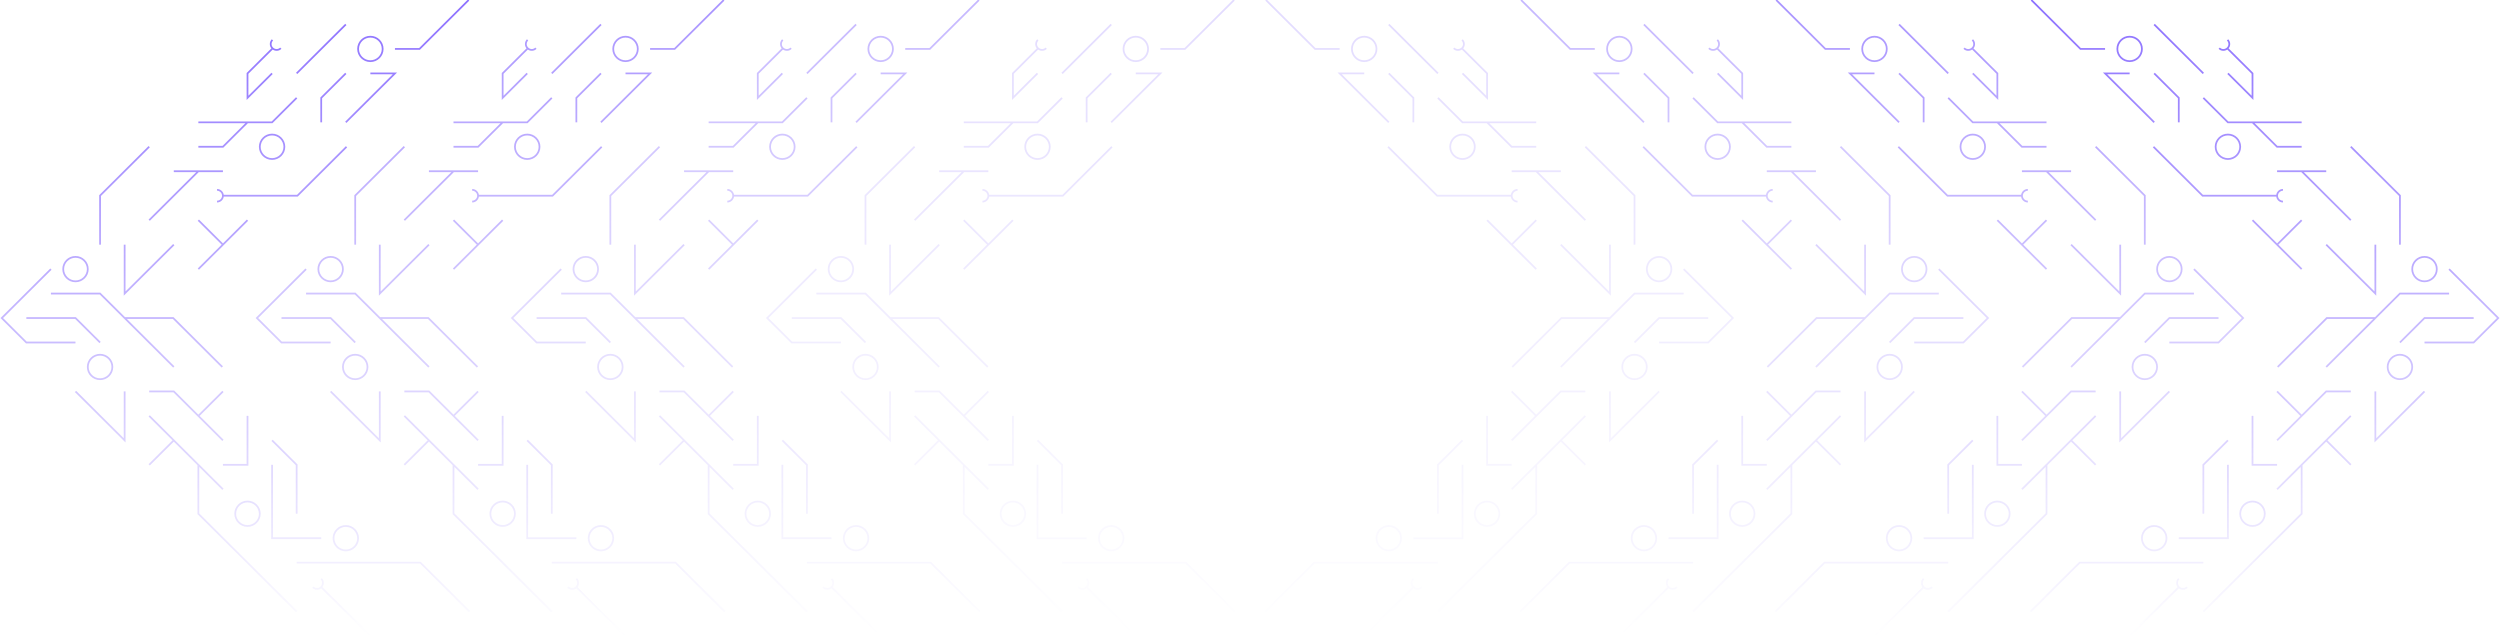
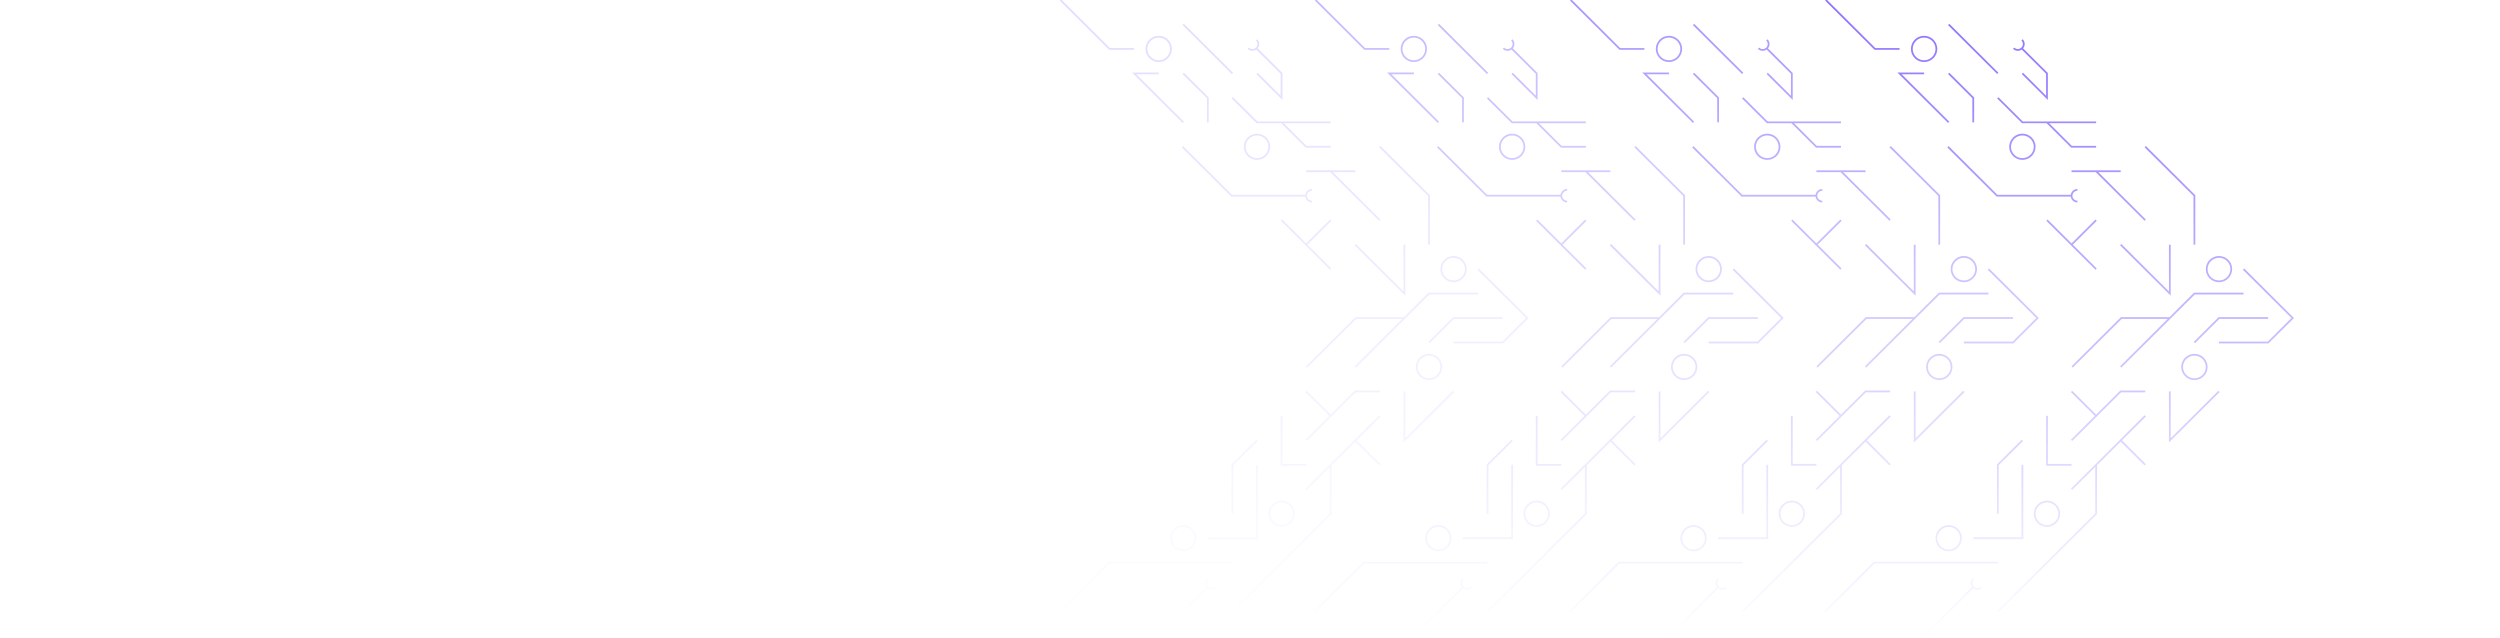
<svg xmlns="http://www.w3.org/2000/svg" viewBox="0 0 1411 360" fill="none">
-   <path opacity="0.8" d="M111.954 69.038H153.561L167.43 55.231M264.515 0L236.776 27.615H222.907M209.038 41.423H222.907L195.169 69.038M195.169 41.423L181.299 55.231V69.038M167.43 41.423L195.169 13.808M111.954 82.846H125.823L139.692 69.038M84.215 82.777L56.477 110.393L56.477 138.077M111.954 96.654L84.215 124.269M111.954 124.269L125.823 138.077M139.692 124.269L111.954 151.885M125.823 110.462H167.846L195.585 82.846M125.823 110.462C125.823 112.257 124.366 113.776 122.494 113.776M125.823 110.462C125.823 108.667 124.297 107.148 122.494 107.148M98.084 138.077L70.346 165.692V138.077M28.738 151.885L1 179.5L14.869 193.308H42.608M28.738 165.692H56.477L98.084 207.115M70.346 179.5H97.738L125.476 207.115M42.608 220.923L70.346 248.538V220.923M84.215 262.346L98.084 248.538M84.215 234.731L125.823 276.154M153.769 22.506C152.452 23.818 152.452 25.958 153.769 27.201C155.087 28.513 157.236 28.513 158.485 27.201M176.583 331.385C177.901 332.696 180.051 332.696 181.299 331.385M181.299 331.385C182.547 330.073 182.616 327.933 181.299 326.69M181.299 331.385L209.038 359H222.907M153.561 41.423L139.692 55.231V41.423L153.561 27.615M98.084 96.654H125.823M265 345.192L237.262 317.577H167.43M167.43 345.192L111.954 289.962V262.346M14.869 179.5H42.608L56.477 193.308M84.215 220.923H98.084L125.823 248.538M125.823 262.346H139.692V234.731M125.823 220.923L111.954 234.731M153.561 248.538L167.43 262.346V289.962M153.561 262.346V303.769H181.299M49.542 151.885C49.542 155.698 46.437 158.788 42.608 158.788C38.778 158.788 35.673 155.698 35.673 151.885C35.673 148.072 38.778 144.981 42.608 144.981C46.437 144.981 49.542 148.072 49.542 151.885ZM215.972 27.615C215.972 31.428 212.868 34.519 209.038 34.519C205.208 34.519 202.103 31.428 202.103 27.615C202.103 23.802 205.208 20.712 209.038 20.712C212.868 20.712 215.972 23.802 215.972 27.615ZM160.496 82.846C160.496 86.659 157.391 89.75 153.561 89.75C149.731 89.75 146.626 86.659 146.626 82.846C146.626 79.033 149.731 75.942 153.561 75.942C157.391 75.942 160.496 79.033 160.496 82.846ZM63.411 207.115C63.411 210.928 60.307 214.019 56.477 214.019C52.647 214.019 49.542 210.928 49.542 207.115C49.542 203.303 52.647 200.212 56.477 200.212C60.307 200.212 63.411 203.303 63.411 207.115ZM202.103 303.769C202.103 307.582 198.999 310.673 195.169 310.673C191.339 310.673 188.234 307.582 188.234 303.769C188.234 299.956 191.339 296.865 195.169 296.865C198.999 296.865 202.103 299.956 202.103 303.769ZM146.626 289.962C146.626 293.774 143.522 296.865 139.692 296.865C135.862 296.865 132.757 293.774 132.757 289.962C132.757 286.149 135.862 283.058 139.692 283.058C143.522 283.058 146.626 286.149 146.626 289.962Z" stroke="url(#paint0_linear_39_7033)" style="" stroke-miterlimit="10" />
-   <path opacity="0.6" d="M255.954 69.038H297.561L311.43 55.231M408.515 0L380.776 27.615H366.907M353.038 41.423H366.907L339.169 69.038M339.169 41.423L325.299 55.231V69.038M311.43 41.423L339.169 13.808M255.954 82.846H269.823L283.692 69.038M228.215 82.777L200.477 110.393V138.077M255.954 96.654L228.215 124.269M255.954 124.269L269.823 138.077M283.692 124.269L255.954 151.885M269.823 110.462H311.846L339.585 82.846M269.823 110.462C269.823 112.257 268.366 113.776 266.494 113.776M269.823 110.462C269.823 108.667 268.297 107.148 266.494 107.148M242.084 138.077L214.346 165.692V138.077M172.738 151.885L145 179.5L158.869 193.308H186.608M172.738 165.692H200.477L242.084 207.115M214.346 179.5H241.738L269.476 207.115M186.608 220.923L214.346 248.538V220.923M228.215 262.346L242.084 248.538M228.215 234.731L269.823 276.154M297.769 22.506C296.452 23.818 296.452 25.958 297.769 27.201C299.087 28.513 301.236 28.513 302.485 27.201M320.583 331.385C321.901 332.696 324.051 332.696 325.299 331.385M325.299 331.385C326.547 330.073 326.616 327.933 325.299 326.69M325.299 331.385L353.038 359H366.907M297.561 41.423L283.692 55.231V41.423L297.561 27.615M242.084 96.654H269.823M409 345.192L381.262 317.577H311.43M311.43 345.192L255.954 289.962V262.346M158.869 179.5H186.608L200.477 193.308M228.215 220.923H242.084L269.823 248.538M269.823 262.346H283.692V234.731M269.823 220.923L255.954 234.731M297.561 248.538L311.43 262.346V289.962M297.561 262.346V303.769H325.299M193.542 151.885C193.542 155.698 190.437 158.788 186.608 158.788C182.778 158.788 179.673 155.698 179.673 151.885C179.673 148.072 182.778 144.981 186.608 144.981C190.437 144.981 193.542 148.072 193.542 151.885ZM359.972 27.615C359.972 31.428 356.868 34.519 353.038 34.519C349.208 34.519 346.103 31.428 346.103 27.615C346.103 23.802 349.208 20.712 353.038 20.712C356.868 20.712 359.972 23.802 359.972 27.615ZM304.496 82.846C304.496 86.659 301.391 89.75 297.561 89.75C293.731 89.75 290.626 86.659 290.626 82.846C290.626 79.033 293.731 75.942 297.561 75.942C301.391 75.942 304.496 79.033 304.496 82.846ZM207.411 207.115C207.411 210.928 204.307 214.019 200.477 214.019C196.647 214.019 193.542 210.928 193.542 207.115C193.542 203.303 196.647 200.212 200.477 200.212C204.307 200.212 207.411 203.303 207.411 207.115ZM346.103 303.769C346.103 307.582 342.999 310.673 339.169 310.673C335.339 310.673 332.234 307.582 332.234 303.769C332.234 299.956 335.339 296.865 339.169 296.865C342.999 296.865 346.103 299.956 346.103 303.769ZM290.626 289.962C290.626 293.774 287.522 296.865 283.692 296.865C279.862 296.865 276.757 293.774 276.757 289.962C276.757 286.149 279.862 283.058 283.692 283.058C287.522 283.058 290.626 286.149 290.626 289.962Z" stroke="url(#paint1_linear_39_7033)" style="" stroke-miterlimit="10" />
-   <path opacity="0.4" d="M399.954 69.038H441.561L455.43 55.231M552.515 0L524.776 27.615H510.907M497.038 41.423H510.907L483.169 69.038M483.169 41.423L469.299 55.231V69.038M455.43 41.423L483.169 13.808M399.954 82.846H413.823L427.692 69.038M372.215 82.777L344.477 110.393V138.077M399.954 96.654L372.215 124.269M399.954 124.269L413.823 138.077M427.692 124.269L399.954 151.885M413.823 110.462H455.846L483.585 82.846M413.823 110.462C413.823 112.257 412.366 113.776 410.494 113.776M413.823 110.462C413.823 108.667 412.297 107.148 410.494 107.148M386.084 138.077L358.346 165.692V138.077M316.738 151.885L289 179.5L302.869 193.308H330.608M316.738 165.692H344.477L386.084 207.115M358.346 179.5H385.738L413.476 207.115M330.608 220.923L358.346 248.538V220.923M372.215 262.346L386.084 248.538M372.215 234.731L413.823 276.154M441.769 22.506C440.452 23.818 440.452 25.958 441.769 27.201C443.087 28.513 445.236 28.513 446.485 27.201M464.583 331.385C465.901 332.696 468.051 332.696 469.299 331.385M469.299 331.385C470.547 330.073 470.616 327.933 469.299 326.69M469.299 331.385L497.038 359H510.907M441.561 41.423L427.692 55.231V41.423L441.561 27.615M386.084 96.654H413.823M553 345.192L525.262 317.577H455.43M455.43 345.192L399.954 289.962V262.346M302.869 179.5H330.608L344.477 193.308M372.215 220.923H386.084L413.823 248.538M413.823 262.346H427.692V234.731M413.823 220.923L399.954 234.731M441.561 248.538L455.43 262.346V289.962M441.561 262.346V303.769H469.299M337.542 151.885C337.542 155.698 334.437 158.788 330.608 158.788C326.778 158.788 323.673 155.698 323.673 151.885C323.673 148.072 326.778 144.981 330.608 144.981C334.437 144.981 337.542 148.072 337.542 151.885ZM503.972 27.615C503.972 31.428 500.868 34.519 497.038 34.519C493.208 34.519 490.103 31.428 490.103 27.615C490.103 23.802 493.208 20.712 497.038 20.712C500.868 20.712 503.972 23.802 503.972 27.615ZM448.496 82.846C448.496 86.659 445.391 89.75 441.561 89.75C437.731 89.75 434.626 86.659 434.626 82.846C434.626 79.033 437.731 75.942 441.561 75.942C445.391 75.942 448.496 79.033 448.496 82.846ZM351.411 207.115C351.411 210.928 348.307 214.019 344.477 214.019C340.647 214.019 337.542 210.928 337.542 207.115C337.542 203.303 340.647 200.212 344.477 200.212C348.307 200.212 351.411 203.303 351.411 207.115ZM490.103 303.769C490.103 307.582 486.999 310.673 483.169 310.673C479.339 310.673 476.234 307.582 476.234 303.769C476.234 299.956 479.339 296.865 483.169 296.865C486.999 296.865 490.103 299.956 490.103 303.769ZM434.626 289.962C434.626 293.774 431.522 296.865 427.692 296.865C423.862 296.865 420.757 293.774 420.757 289.962C420.757 286.149 423.862 283.058 427.692 283.058C431.522 283.058 434.626 286.149 434.626 289.962Z" stroke="url(#paint2_linear_39_7033)" style="" stroke-miterlimit="10" />
-   <path opacity="0.2" d="M543.954 69.038H585.561L599.43 55.231M696.515 0L668.776 27.615H654.907M641.038 41.423H654.907L627.169 69.038M627.169 41.423L613.299 55.231V69.038M599.43 41.423L627.169 13.808M543.954 82.846H557.823L571.692 69.038M516.215 82.777L488.477 110.393V138.077M543.954 96.654L516.215 124.269M543.954 124.269L557.823 138.077M571.692 124.269L543.954 151.885M557.823 110.462H599.846L627.585 82.846M557.823 110.462C557.823 112.257 556.366 113.776 554.494 113.776M557.823 110.462C557.823 108.667 556.297 107.148 554.494 107.148M530.084 138.077L502.346 165.692V138.077M460.738 151.885L433 179.5L446.869 193.308H474.608M460.738 165.692H488.477L530.084 207.115M502.346 179.5H529.738L557.476 207.115M474.608 220.923L502.346 248.538V220.923M516.215 262.346L530.084 248.538M516.215 234.731L557.823 276.154M585.769 22.506C584.452 23.818 584.452 25.958 585.769 27.201C587.087 28.513 589.236 28.513 590.485 27.201M608.583 331.385C609.901 332.696 612.051 332.696 613.299 331.385M613.299 331.385C614.547 330.073 614.616 327.933 613.299 326.69M613.299 331.385L641.038 359H654.907M585.561 41.423L571.692 55.231V41.423L585.561 27.615M530.084 96.654H557.823M697 345.192L669.262 317.577H599.43M599.43 345.192L543.954 289.962V262.346M446.869 179.5H474.608L488.477 193.308M516.215 220.923H530.084L557.823 248.538M557.823 262.346H571.692V234.731M557.823 220.923L543.954 234.731M585.561 248.538L599.43 262.346V289.962M585.561 262.346V303.769H613.299M481.542 151.885C481.542 155.698 478.437 158.788 474.608 158.788C470.778 158.788 467.673 155.698 467.673 151.885C467.673 148.072 470.778 144.981 474.608 144.981C478.437 144.981 481.542 148.072 481.542 151.885ZM647.972 27.615C647.972 31.428 644.868 34.519 641.038 34.519C637.208 34.519 634.103 31.428 634.103 27.615C634.103 23.802 637.208 20.712 641.038 20.712C644.868 20.712 647.972 23.802 647.972 27.615ZM592.496 82.846C592.496 86.659 589.391 89.75 585.561 89.75C581.731 89.75 578.626 86.659 578.626 82.846C578.626 79.033 581.731 75.942 585.561 75.942C589.391 75.942 592.496 79.033 592.496 82.846ZM495.411 207.115C495.411 210.928 492.307 214.019 488.477 214.019C484.647 214.019 481.542 210.928 481.542 207.115C481.542 203.303 484.647 200.212 488.477 200.212C492.307 200.212 495.411 203.303 495.411 207.115ZM634.103 303.769C634.103 307.582 630.999 310.673 627.169 310.673C623.339 310.673 620.234 307.582 620.234 303.769C620.234 299.956 623.339 296.865 627.169 296.865C630.999 296.865 634.103 299.956 634.103 303.769ZM578.626 289.962C578.626 293.774 575.522 296.865 571.692 296.865C567.862 296.865 564.757 293.774 564.757 289.962C564.757 286.149 567.862 283.058 571.692 283.058C575.522 283.058 578.626 286.149 578.626 289.962Z" stroke="url(#paint3_linear_39_7033)" style="" stroke-miterlimit="10" />
-   <path opacity="0.8" d="M1299.05 69.038H1257.44L1243.57 55.231M1146.49 0L1174.22 27.615H1188.09M1201.96 41.423H1188.09L1215.83 69.038M1215.83 41.423L1229.7 55.231V69.038M1243.57 41.423L1215.83 13.808M1299.05 82.846H1285.18L1271.31 69.038M1326.78 82.777L1354.52 110.393V138.077M1299.05 96.654L1326.78 124.269M1299.05 124.269L1285.18 138.077M1271.31 124.269L1299.05 151.885M1285.18 110.462H1243.15L1215.42 82.846M1285.18 110.462C1285.18 112.257 1286.63 113.776 1288.51 113.776M1285.18 110.462C1285.18 108.667 1286.7 107.148 1288.51 107.148M1312.92 138.077L1340.65 165.692V138.077M1382.26 151.885L1410 179.5L1396.13 193.308H1368.39M1382.26 165.692H1354.52L1312.92 207.115M1340.65 179.5H1313.26L1285.52 207.115M1368.39 220.923L1340.65 248.538V220.923M1326.78 262.346L1312.92 248.538M1326.78 234.731L1285.18 276.154M1257.23 22.506C1258.55 23.818 1258.55 25.958 1257.23 27.201C1255.91 28.513 1253.76 28.513 1252.52 27.201M1234.42 331.385C1233.1 332.696 1230.95 332.696 1229.7 331.385M1229.7 331.385C1228.45 330.073 1228.38 327.933 1229.7 326.69M1229.7 331.385L1201.96 359H1188.09M1257.44 41.423L1271.31 55.231V41.423L1257.44 27.615M1312.92 96.654H1285.18M1146 345.192L1173.74 317.577H1243.57M1243.57 345.192L1299.05 289.962V262.346M1396.13 179.5H1368.39L1354.52 193.308M1326.78 220.923H1312.92L1285.18 248.538M1285.18 262.346H1271.31V234.731M1285.18 220.923L1299.05 234.731M1257.44 248.538L1243.57 262.346V289.962M1257.44 262.346V303.769H1229.7M1361.46 151.885C1361.46 155.698 1364.56 158.788 1368.39 158.788C1372.22 158.788 1375.33 155.698 1375.33 151.885C1375.33 148.072 1372.22 144.981 1368.39 144.981C1364.56 144.981 1361.46 148.072 1361.46 151.885ZM1195.03 27.615C1195.03 31.428 1198.13 34.519 1201.96 34.519C1205.79 34.519 1208.9 31.428 1208.9 27.615C1208.9 23.802 1205.79 20.712 1201.96 20.712C1198.13 20.712 1195.03 23.802 1195.03 27.615ZM1250.5 82.846C1250.5 86.659 1253.61 89.75 1257.44 89.75C1261.27 89.75 1264.37 86.659 1264.37 82.846C1264.37 79.033 1261.27 75.942 1257.44 75.942C1253.61 75.942 1250.5 79.033 1250.5 82.846ZM1347.59 207.115C1347.59 210.928 1350.69 214.019 1354.52 214.019C1358.35 214.019 1361.46 210.928 1361.46 207.115C1361.46 203.303 1358.35 200.212 1354.52 200.212C1350.69 200.212 1347.59 203.303 1347.59 207.115ZM1208.9 303.769C1208.9 307.582 1212 310.673 1215.83 310.673C1219.66 310.673 1222.77 307.582 1222.77 303.769C1222.77 299.956 1219.66 296.865 1215.83 296.865C1212 296.865 1208.9 299.956 1208.9 303.769ZM1264.37 289.962C1264.37 293.774 1267.48 296.865 1271.31 296.865C1275.14 296.865 1278.24 293.774 1278.24 289.962C1278.24 286.149 1275.14 283.058 1271.31 283.058C1267.48 283.058 1264.37 286.149 1264.37 289.962Z" stroke="url(#paint4_linear_39_7033)" style="" stroke-miterlimit="10" />
-   <path opacity="0.6" d="M1155.05 69.038H1113.44L1099.57 55.231M1002.49 0L1030.22 27.615H1044.09M1057.96 41.423H1044.09L1071.83 69.038M1071.83 41.423L1085.7 55.231V69.038M1099.57 41.423L1071.83 13.808M1155.05 82.846H1141.18L1127.31 69.038M1182.78 82.777L1210.52 110.393V138.077M1155.05 96.654L1182.78 124.269M1155.05 124.269L1141.18 138.077M1127.31 124.269L1155.05 151.885M1141.18 110.462H1099.15L1071.42 82.846M1141.18 110.462C1141.18 112.257 1142.63 113.776 1144.51 113.776M1141.18 110.462C1141.18 108.667 1142.7 107.148 1144.51 107.148M1168.92 138.077L1196.65 165.692V138.077M1238.26 151.885L1266 179.5L1252.13 193.308H1224.39M1238.26 165.692H1210.52L1168.92 207.115M1196.65 179.5H1169.26L1141.52 207.115M1224.39 220.923L1196.65 248.538V220.923M1182.78 262.346L1168.92 248.538M1182.78 234.731L1141.18 276.154M1113.23 22.506C1114.55 23.818 1114.55 25.958 1113.23 27.201C1111.91 28.513 1109.76 28.513 1108.52 27.201M1090.42 331.385C1089.1 332.696 1086.95 332.696 1085.7 331.385M1085.7 331.385C1084.45 330.073 1084.38 327.933 1085.7 326.69M1085.7 331.385L1057.96 359H1044.09M1113.44 41.423L1127.31 55.231V41.423L1113.44 27.615M1168.92 96.654H1141.18M1002 345.192L1029.74 317.577H1099.57M1099.57 345.192L1155.05 289.962V262.346M1252.13 179.5H1224.39L1210.52 193.308M1182.78 220.923H1168.92L1141.18 248.538M1141.18 262.346H1127.31V234.731M1141.18 220.923L1155.05 234.731M1113.44 248.538L1099.57 262.346V289.962M1113.44 262.346V303.769H1085.7M1217.46 151.885C1217.46 155.698 1220.56 158.788 1224.39 158.788C1228.22 158.788 1231.33 155.698 1231.33 151.885C1231.33 148.072 1228.22 144.981 1224.39 144.981C1220.56 144.981 1217.46 148.072 1217.46 151.885ZM1051.03 27.615C1051.03 31.428 1054.13 34.519 1057.96 34.519C1061.79 34.519 1064.9 31.428 1064.9 27.615C1064.9 23.802 1061.79 20.712 1057.96 20.712C1054.13 20.712 1051.03 23.802 1051.03 27.615ZM1106.5 82.846C1106.5 86.659 1109.61 89.75 1113.44 89.75C1117.27 89.75 1120.37 86.659 1120.37 82.846C1120.37 79.033 1117.27 75.942 1113.44 75.942C1109.61 75.942 1106.5 79.033 1106.5 82.846ZM1203.59 207.115C1203.59 210.928 1206.69 214.019 1210.52 214.019C1214.35 214.019 1217.46 210.928 1217.46 207.115C1217.46 203.303 1214.35 200.212 1210.52 200.212C1206.69 200.212 1203.59 203.303 1203.59 207.115ZM1064.9 303.769C1064.9 307.582 1068 310.673 1071.83 310.673C1075.66 310.673 1078.77 307.582 1078.77 303.769C1078.77 299.956 1075.66 296.865 1071.83 296.865C1068 296.865 1064.9 299.956 1064.9 303.769ZM1120.37 289.962C1120.37 293.774 1123.48 296.865 1127.31 296.865C1131.14 296.865 1134.24 293.774 1134.24 289.962C1134.24 286.149 1131.14 283.058 1127.31 283.058C1123.48 283.058 1120.37 286.149 1120.37 289.962Z" stroke="url(#paint5_linear_39_7033)" style="" stroke-miterlimit="10" />
-   <path opacity="0.4" d="M1011.05 69.038H969.439L955.57 55.231M858.485 0L886.224 27.615H900.093M913.962 41.423H900.093L927.831 69.038M927.831 41.423L941.701 55.231V69.038M955.57 41.423L927.831 13.808M1011.05 82.846H997.177L983.308 69.038M1038.78 82.777L1066.52 110.393V138.077M1011.05 96.654L1038.78 124.269M1011.05 124.269L997.177 138.077M983.308 124.269L1011.05 151.885M997.177 110.462H955.154L927.415 82.846M997.177 110.462C997.177 112.257 998.634 113.776 1000.51 113.776M997.177 110.462C997.177 108.667 998.703 107.148 1000.51 107.148M1024.92 138.077L1052.65 165.692V138.077M1094.26 151.885L1122 179.5L1108.13 193.308H1080.39M1094.26 165.692H1066.52L1024.92 207.115M1052.65 179.5H1025.26L997.524 207.115M1080.39 220.923L1052.65 248.538V220.923M1038.78 262.346L1024.92 248.538M1038.78 234.731L997.177 276.154M969.231 22.506C970.548 23.818 970.548 25.958 969.231 27.201C967.913 28.513 965.764 28.513 964.515 27.201M946.417 331.385C945.099 332.696 942.949 332.696 941.701 331.385M941.701 331.385C940.453 330.073 940.384 327.933 941.701 326.69M941.701 331.385L913.962 359H900.093M969.439 41.423L983.308 55.231V41.423L969.439 27.615M1024.92 96.654H997.177M858 345.192L885.738 317.577H955.57M955.57 345.192L1011.05 289.962V262.346M1108.13 179.5H1080.39L1066.52 193.308M1038.78 220.923H1024.92L997.177 248.538M997.177 262.346H983.308V234.731M997.177 220.923L1011.05 234.731M969.439 248.538L955.57 262.346V289.962M969.439 262.346V303.769H941.701M1073.46 151.885C1073.46 155.698 1076.56 158.788 1080.39 158.788C1084.22 158.788 1087.33 155.698 1087.33 151.885C1087.33 148.072 1084.22 144.981 1080.39 144.981C1076.56 144.981 1073.46 148.072 1073.46 151.885ZM907.028 27.615C907.028 31.428 910.132 34.519 913.962 34.519C917.792 34.519 920.897 31.428 920.897 27.615C920.897 23.802 917.792 20.712 913.962 20.712C910.132 20.712 907.028 23.802 907.028 27.615ZM962.504 82.846C962.504 86.659 965.609 89.75 969.439 89.75C973.269 89.75 976.374 86.659 976.374 82.846C976.374 79.033 973.269 75.942 969.439 75.942C965.609 75.942 962.504 79.033 962.504 82.846ZM1059.59 207.115C1059.59 210.928 1062.69 214.019 1066.52 214.019C1070.35 214.019 1073.46 210.928 1073.46 207.115C1073.46 203.303 1070.35 200.212 1066.52 200.212C1062.69 200.212 1059.59 203.303 1059.59 207.115ZM920.897 303.769C920.897 307.582 924.001 310.673 927.831 310.673C931.661 310.673 934.766 307.582 934.766 303.769C934.766 299.956 931.661 296.865 927.831 296.865C924.001 296.865 920.897 299.956 920.897 303.769ZM976.374 289.962C976.374 293.774 979.478 296.865 983.308 296.865C987.138 296.865 990.243 293.774 990.243 289.962C990.243 286.149 987.138 283.058 983.308 283.058C979.478 283.058 976.374 286.149 976.374 289.962Z" stroke="url(#paint6_linear_39_7033)" style="" stroke-miterlimit="10" />
-   <path opacity="0.2" d="M867.046 69.038H825.439L811.57 55.231M714.485 0L742.224 27.615H756.093M769.962 41.423H756.093L783.831 69.038M783.831 41.423L797.701 55.231V69.038M811.57 41.423L783.831 13.808M867.046 82.846H853.177L839.308 69.038M894.785 82.777L922.523 110.393V138.077M867.046 96.654L894.785 124.269M867.046 124.269L853.177 138.077M839.308 124.269L867.046 151.885M853.177 110.462H811.154L783.415 82.846M853.177 110.462C853.177 112.257 854.634 113.776 856.506 113.776M853.177 110.462C853.177 108.667 854.703 107.148 856.506 107.148M880.916 138.077L908.654 165.692V138.077M950.262 151.885L978 179.5L964.131 193.308H936.392M950.262 165.692H922.523L880.916 207.115M908.654 179.5H881.262L853.524 207.115M936.392 220.923L908.654 248.538V220.923M894.785 262.346L880.916 248.538M894.785 234.731L853.177 276.154M825.231 22.506C826.548 23.818 826.548 25.958 825.231 27.201C823.913 28.513 821.764 28.513 820.515 27.201M802.417 331.385C801.099 332.696 798.949 332.696 797.701 331.385M797.701 331.385C796.453 330.073 796.384 327.933 797.701 326.69M797.701 331.385L769.962 359H756.093M825.439 41.423L839.308 55.231V41.423L825.439 27.615M880.916 96.654H853.177M714 345.192L741.738 317.577H811.57M811.57 345.192L867.046 289.962V262.346M964.131 179.5H936.392L922.523 193.308M894.785 220.923H880.916L853.177 248.538M853.177 262.346H839.308V234.731M853.177 220.923L867.046 234.731M825.439 248.538L811.57 262.346V289.962M825.439 262.346V303.769H797.701M929.458 151.885C929.458 155.698 932.563 158.788 936.392 158.788C940.222 158.788 943.327 155.698 943.327 151.885C943.327 148.072 940.222 144.981 936.392 144.981C932.563 144.981 929.458 148.072 929.458 151.885ZM763.028 27.615C763.028 31.428 766.132 34.519 769.962 34.519C773.792 34.519 776.897 31.428 776.897 27.615C776.897 23.802 773.792 20.712 769.962 20.712C766.132 20.712 763.028 23.802 763.028 27.615ZM818.504 82.846C818.504 86.659 821.609 89.75 825.439 89.75C829.269 89.75 832.374 86.659 832.374 82.846C832.374 79.033 829.269 75.942 825.439 75.942C821.609 75.942 818.504 79.033 818.504 82.846ZM915.589 207.115C915.589 210.928 918.693 214.019 922.523 214.019C926.353 214.019 929.458 210.928 929.458 207.115C929.458 203.303 926.353 200.212 922.523 200.212C918.693 200.212 915.589 203.303 915.589 207.115ZM776.897 303.769C776.897 307.582 780.001 310.673 783.831 310.673C787.661 310.673 790.766 307.582 790.766 303.769C790.766 299.956 787.661 296.865 783.831 296.865C780.001 296.865 776.897 299.956 776.897 303.769ZM832.374 289.962C832.374 293.774 835.478 296.865 839.308 296.865C843.138 296.865 846.243 293.774 846.243 289.962C846.243 286.149 843.138 283.058 839.308 283.058C835.478 283.058 832.374 286.149 832.374 289.962Z" stroke="url(#paint7_linear_39_7033)" style="" stroke-miterlimit="10" />
+   <path opacity="0.8" d="M1183.05 69.038H1141.44L1127.57 55.231M1030.49 0L1058.22 27.615H1072.09M1085.96 41.423H1072.09L1099.83 69.038M1099.83 41.423L1113.7 55.231V69.038M1127.57 41.423L1099.83 13.808M1183.05 82.846H1169.18L1155.31 69.038M1210.78 82.777L1238.52 110.393V138.077M1183.05 96.654L1210.78 124.269M1183.05 124.269L1169.18 138.077M1155.31 124.269L1183.05 151.885M1169.18 110.462H1127.15L1099.42 82.846M1169.18 110.462C1169.18 112.257 1170.63 113.776 1172.51 113.776M1169.18 110.462C1169.18 108.667 1170.7 107.148 1172.51 107.148M1196.92 138.077L1224.65 165.692V138.077M1266.26 151.885L1294 179.5L1280.13 193.308H1252.39M1266.26 165.692H1238.52L1196.92 207.115M1224.65 179.5H1197.26L1169.52 207.115M1252.39 220.923L1224.65 248.538V220.923M1210.78 262.346L1196.92 248.538M1210.78 234.731L1169.18 276.154M1141.23 22.506C1142.55 23.818 1142.55 25.958 1141.23 27.201C1139.91 28.513 1137.76 28.513 1136.52 27.201M1118.42 331.385C1117.1 332.696 1114.95 332.696 1113.7 331.385M1113.7 331.385C1112.45 330.073 1112.38 327.933 1113.7 326.69M1113.7 331.385L1085.96 359H1072.09M1141.44 41.423L1155.31 55.231V41.423L1141.44 27.615M1196.92 96.654H1169.18M1030 345.192L1057.74 317.577H1127.57M1127.57 345.192L1183.05 289.962V262.346M1280.13 179.5H1252.39L1238.52 193.308M1210.78 220.923H1196.92L1169.18 248.538M1169.18 262.346H1155.31V234.731M1169.18 220.923L1183.05 234.731M1141.44 248.538L1127.57 262.346V289.962M1141.44 262.346V303.769H1113.7M1245.46 151.885C1245.46 155.698 1248.56 158.788 1252.39 158.788C1256.22 158.788 1259.33 155.698 1259.33 151.885C1259.33 148.072 1256.22 144.981 1252.39 144.981C1248.56 144.981 1245.46 148.072 1245.46 151.885ZM1079.03 27.615C1079.03 31.428 1082.13 34.519 1085.96 34.519C1089.79 34.519 1092.9 31.428 1092.9 27.615C1092.9 23.802 1089.79 20.712 1085.96 20.712C1082.13 20.712 1079.03 23.802 1079.03 27.615ZM1134.5 82.846C1134.5 86.659 1137.61 89.75 1141.44 89.75C1145.27 89.75 1148.37 86.659 1148.37 82.846C1148.37 79.033 1145.27 75.942 1141.44 75.942C1137.61 75.942 1134.5 79.033 1134.5 82.846ZM1231.59 207.115C1231.59 210.928 1234.69 214.019 1238.52 214.019C1242.35 214.019 1245.46 210.928 1245.46 207.115C1245.46 203.303 1242.35 200.212 1238.52 200.212C1234.69 200.212 1231.59 203.303 1231.59 207.115ZM1092.9 303.769C1092.9 307.582 1096 310.673 1099.83 310.673C1103.66 310.673 1106.77 307.582 1106.77 303.769C1106.77 299.956 1103.66 296.865 1099.83 296.865C1096 296.865 1092.9 299.956 1092.9 303.769ZM1148.37 289.962C1148.37 293.774 1151.48 296.865 1155.31 296.865C1159.14 296.865 1162.24 293.774 1162.24 289.962C1162.24 286.149 1159.14 283.058 1155.31 283.058C1151.48 283.058 1148.37 286.149 1148.37 289.962Z" stroke="url(#paint0_linear_1573_6945)" stroke-miterlimit="10" />
+   <path opacity="0.6" d="M1039.05 69.038H997.439L983.57 55.231M886.485 0L914.224 27.615H928.093M941.962 41.423H928.093L955.831 69.038M955.831 41.423L969.701 55.231V69.038M983.57 41.423L955.831 13.808M1039.05 82.846H1025.18L1011.31 69.038M1066.78 82.777L1094.52 110.393V138.077M1039.05 96.654L1066.78 124.269M1039.05 124.269L1025.18 138.077M1011.31 124.269L1039.05 151.885M1025.18 110.462H983.154L955.415 82.846M1025.18 110.462C1025.18 112.257 1026.63 113.776 1028.51 113.776M1025.18 110.462C1025.18 108.667 1026.7 107.148 1028.51 107.148M1052.92 138.077L1080.65 165.692V138.077M1122.26 151.885L1150 179.5L1136.13 193.308H1108.39M1122.26 165.692H1094.52L1052.92 207.115M1080.65 179.5H1053.26L1025.52 207.115M1108.39 220.923L1080.65 248.538V220.923M1066.78 262.346L1052.92 248.538M1066.78 234.731L1025.18 276.154M997.231 22.506C998.548 23.818 998.548 25.958 997.231 27.201C995.913 28.513 993.764 28.513 992.515 27.201M974.417 331.385C973.099 332.696 970.949 332.696 969.701 331.385M969.701 331.385C968.453 330.073 968.384 327.933 969.701 326.69M969.701 331.385L941.962 359H928.093M997.439 41.423L1011.31 55.231V41.423L997.439 27.615M1052.92 96.654H1025.18M886 345.192L913.738 317.577H983.57M983.57 345.192L1039.05 289.962V262.346M1136.13 179.5H1108.39L1094.52 193.308M1066.78 220.923H1052.92L1025.18 248.538M1025.18 262.346H1011.31V234.731M1025.18 220.923L1039.05 234.731M997.439 248.538L983.57 262.346V289.962M997.439 262.346V303.769H969.701M1101.46 151.885C1101.46 155.698 1104.56 158.788 1108.39 158.788C1112.22 158.788 1115.33 155.698 1115.33 151.885C1115.33 148.072 1112.22 144.981 1108.39 144.981C1104.56 144.981 1101.46 148.072 1101.46 151.885ZM935.028 27.615C935.028 31.428 938.132 34.519 941.962 34.519C945.792 34.519 948.897 31.428 948.897 27.615C948.897 23.802 945.792 20.712 941.962 20.712C938.132 20.712 935.028 23.802 935.028 27.615ZM990.504 82.846C990.504 86.659 993.609 89.75 997.439 89.75C1001.27 89.75 1004.37 86.659 1004.37 82.846C1004.37 79.033 1001.27 75.942 997.439 75.942C993.609 75.942 990.504 79.033 990.504 82.846ZM1087.59 207.115C1087.59 210.928 1090.69 214.019 1094.52 214.019C1098.35 214.019 1101.46 210.928 1101.46 207.115C1101.46 203.303 1098.35 200.212 1094.52 200.212C1090.69 200.212 1087.59 203.303 1087.59 207.115ZM948.897 303.769C948.897 307.582 952.001 310.673 955.831 310.673C959.661 310.673 962.766 307.582 962.766 303.769C962.766 299.956 959.661 296.865 955.831 296.865C952.001 296.865 948.897 299.956 948.897 303.769ZM1004.37 289.962C1004.37 293.774 1007.48 296.865 1011.31 296.865C1015.14 296.865 1018.24 293.774 1018.24 289.962C1018.24 286.149 1015.14 283.058 1011.31 283.058C1007.48 283.058 1004.37 286.149 1004.37 289.962Z" stroke="url(#paint1_linear_1573_6945)" stroke-miterlimit="10" />
+   <path opacity="0.4" d="M895.046 69.038H853.439L839.57 55.231M742.485 0L770.224 27.615H784.093M797.962 41.423H784.093L811.831 69.038M811.831 41.423L825.701 55.231V69.038M839.57 41.423L811.831 13.808M895.046 82.846H881.177L867.308 69.038M922.785 82.777L950.523 110.393V138.077M895.046 96.654L922.785 124.269M895.046 124.269L881.177 138.077M867.308 124.269L895.046 151.885M881.177 110.462H839.154L811.415 82.846M881.177 110.462C881.177 112.257 882.634 113.776 884.506 113.776M881.177 110.462C881.177 108.667 882.703 107.148 884.506 107.148M908.916 138.077L936.654 165.692V138.077M978.262 151.885L1006 179.5L992.131 193.308H964.392M978.262 165.692H950.523L908.916 207.115M936.654 179.5H909.262L881.524 207.115M964.392 220.923L936.654 248.538V220.923M922.785 262.346L908.916 248.538M922.785 234.731L881.177 276.154M853.231 22.506C854.548 23.818 854.548 25.958 853.231 27.201C851.913 28.513 849.764 28.513 848.515 27.201M830.417 331.385C829.099 332.696 826.949 332.696 825.701 331.385M825.701 331.385C824.453 330.073 824.384 327.933 825.701 326.69M825.701 331.385L797.962 359H784.093M853.439 41.423L867.308 55.231V41.423L853.439 27.615M908.916 96.654H881.177M742 345.192L769.738 317.577H839.57M839.57 345.192L895.046 289.962V262.346M992.131 179.5H964.392L950.523 193.308M922.785 220.923H908.916L881.177 248.538M881.177 262.346H867.308V234.731M881.177 220.923L895.046 234.731M853.439 248.538L839.57 262.346V289.962M853.439 262.346V303.769H825.701M957.458 151.885C957.458 155.698 960.563 158.788 964.392 158.788C968.222 158.788 971.327 155.698 971.327 151.885C971.327 148.072 968.222 144.981 964.392 144.981C960.563 144.981 957.458 148.072 957.458 151.885ZM791.028 27.615C791.028 31.428 794.132 34.519 797.962 34.519C801.792 34.519 804.897 31.428 804.897 27.615C804.897 23.802 801.792 20.712 797.962 20.712C794.132 20.712 791.028 23.802 791.028 27.615ZM846.504 82.846C846.504 86.659 849.609 89.75 853.439 89.75C857.269 89.75 860.374 86.659 860.374 82.846C860.374 79.033 857.269 75.942 853.439 75.942C849.609 75.942 846.504 79.033 846.504 82.846ZM943.589 207.115C943.589 210.928 946.693 214.019 950.523 214.019C954.353 214.019 957.458 210.928 957.458 207.115C957.458 203.303 954.353 200.212 950.523 200.212C946.693 200.212 943.589 203.303 943.589 207.115ZM804.897 303.769C804.897 307.582 808.001 310.673 811.831 310.673C815.661 310.673 818.766 307.582 818.766 303.769C818.766 299.956 815.661 296.865 811.831 296.865C808.001 296.865 804.897 299.956 804.897 303.769ZM860.374 289.962C860.374 293.774 863.478 296.865 867.308 296.865C871.138 296.865 874.243 293.774 874.243 289.962C874.243 286.149 871.138 283.058 867.308 283.058C863.478 283.058 860.374 286.149 860.374 289.962Z" stroke="url(#paint2_linear_1573_6945)" stroke-miterlimit="10" />
+   <path opacity="0.2" d="M751.046 69.038H709.439L695.57 55.231M598.485 0L626.224 27.615H640.093M653.962 41.423H640.093L667.831 69.038M667.831 41.423L681.701 55.231V69.038M695.57 41.423L667.831 13.808M751.046 82.846H737.177L723.308 69.038M778.785 82.777L806.523 110.393V138.077M751.046 96.654L778.785 124.269M751.046 124.269L737.177 138.077M723.308 124.269L751.046 151.885M737.177 110.462H695.154L667.415 82.846M737.177 110.462C737.177 112.257 738.634 113.776 740.506 113.776M737.177 110.462C737.177 108.667 738.703 107.148 740.506 107.148M764.916 138.077L792.654 165.692V138.077M834.262 151.885L862 179.5L848.131 193.308H820.392M834.262 165.692H806.523L764.916 207.115M792.654 179.5H765.262L737.524 207.115M820.392 220.923L792.654 248.538V220.923M778.785 262.346L764.916 248.538M778.785 234.731L737.177 276.154M709.231 22.506C710.548 23.818 710.548 25.958 709.231 27.201C707.913 28.513 705.764 28.513 704.515 27.201M686.417 331.385C685.099 332.696 682.949 332.696 681.701 331.385M681.701 331.385C680.453 330.073 680.384 327.933 681.701 326.69M681.701 331.385L653.962 359H640.093M709.439 41.423L723.308 55.231V41.423L709.439 27.615M764.916 96.654H737.177M598 345.192L625.738 317.577H695.57M695.57 345.192L751.046 289.962V262.346M848.131 179.5H820.392L806.523 193.308M778.785 220.923H764.916L737.177 248.538M737.177 262.346H723.308V234.731M737.177 220.923L751.046 234.731M709.439 248.538L695.57 262.346V289.962M709.439 262.346V303.769H681.701M813.458 151.885C813.458 155.698 816.563 158.788 820.392 158.788C824.222 158.788 827.327 155.698 827.327 151.885C827.327 148.072 824.222 144.981 820.392 144.981C816.563 144.981 813.458 148.072 813.458 151.885ZM647.028 27.615C647.028 31.428 650.132 34.519 653.962 34.519C657.792 34.519 660.897 31.428 660.897 27.615C660.897 23.802 657.792 20.712 653.962 20.712C650.132 20.712 647.028 23.802 647.028 27.615ZM702.504 82.846C702.504 86.659 705.609 89.75 709.439 89.75C713.269 89.75 716.374 86.659 716.374 82.846C716.374 79.033 713.269 75.942 709.439 75.942C705.609 75.942 702.504 79.033 702.504 82.846ZM799.589 207.115C799.589 210.928 802.693 214.019 806.523 214.019C810.353 214.019 813.458 210.928 813.458 207.115C813.458 203.303 810.353 200.212 806.523 200.212C802.693 200.212 799.589 203.303 799.589 207.115ZM660.897 303.769C660.897 307.582 664.001 310.673 667.831 310.673C671.661 310.673 674.766 307.582 674.766 303.769C674.766 299.956 671.661 296.865 667.831 296.865C664.001 296.865 660.897 299.956 660.897 303.769ZM716.374 289.962C716.374 293.774 719.478 296.865 723.308 296.865C727.138 296.865 730.243 293.774 730.243 289.962C730.243 286.149 727.138 283.058 723.308 283.058C719.478 283.058 716.374 286.149 716.374 289.962Z" stroke="url(#paint3_linear_1573_6945)" stroke-miterlimit="10" />
  <defs>
-     <linearGradient id="paint0_linear_39_7033" x1="133" y1="359" x2="133" y2="0" gradientUnits="userSpaceOnUse">
-       <stop stop-color="#6F4CFF" stop-opacity="0" style="stop-color:none;stop-opacity:0;" />
-       <stop offset="1" stop-color="#6F4CFF" style="stop-color:#6F4CFF;stop-color:color(display-p3 0.435 0.298 1);stop-opacity:1;" />
+     <linearGradient id="paint0_linear_1573_6945" x1="1162" y1="359" x2="1162" y2="0" gradientUnits="userSpaceOnUse">
+       <stop stop-color="#6F4CFF" stop-opacity="0" />
+       <stop offset="1" stop-color="#6F4CFF" />
    </linearGradient>
-     <linearGradient id="paint1_linear_39_7033" x1="277" y1="359" x2="277" y2="0" gradientUnits="userSpaceOnUse">
-       <stop stop-color="#6F4CFF" stop-opacity="0" style="stop-color:none;stop-opacity:0;" />
-       <stop offset="1" stop-color="#6F4CFF" style="stop-color:#6F4CFF;stop-color:color(display-p3 0.435 0.298 1);stop-opacity:1;" />
+     <linearGradient id="paint1_linear_1573_6945" x1="1018" y1="359" x2="1018" y2="0" gradientUnits="userSpaceOnUse">
+       <stop stop-color="#6F4CFF" stop-opacity="0" />
+       <stop offset="1" stop-color="#6F4CFF" />
    </linearGradient>
-     <linearGradient id="paint2_linear_39_7033" x1="421" y1="359" x2="421" y2="0" gradientUnits="userSpaceOnUse">
-       <stop stop-color="#6F4CFF" stop-opacity="0" style="stop-color:none;stop-opacity:0;" />
-       <stop offset="1" stop-color="#6F4CFF" style="stop-color:#6F4CFF;stop-color:color(display-p3 0.435 0.298 1);stop-opacity:1;" />
+     <linearGradient id="paint2_linear_1573_6945" x1="874" y1="359" x2="874" y2="0" gradientUnits="userSpaceOnUse">
+       <stop stop-color="#6F4CFF" stop-opacity="0" />
+       <stop offset="1" stop-color="#6F4CFF" />
    </linearGradient>
-     <linearGradient id="paint3_linear_39_7033" x1="565" y1="359" x2="565" y2="0" gradientUnits="userSpaceOnUse">
-       <stop stop-color="#6F4CFF" stop-opacity="0" style="stop-color:none;stop-opacity:0;" />
-       <stop offset="1" stop-color="#6F4CFF" style="stop-color:#6F4CFF;stop-color:color(display-p3 0.435 0.298 1);stop-opacity:1;" />
-     </linearGradient>
-     <linearGradient id="paint4_linear_39_7033" x1="1278" y1="359" x2="1278" y2="0" gradientUnits="userSpaceOnUse">
-       <stop stop-color="#6F4CFF" stop-opacity="0" style="stop-color:none;stop-opacity:0;" />
-       <stop offset="1" stop-color="#6F4CFF" style="stop-color:#6F4CFF;stop-color:color(display-p3 0.435 0.298 1);stop-opacity:1;" />
-     </linearGradient>
-     <linearGradient id="paint5_linear_39_7033" x1="1134" y1="359" x2="1134" y2="0" gradientUnits="userSpaceOnUse">
-       <stop stop-color="#6F4CFF" stop-opacity="0" style="stop-color:none;stop-opacity:0;" />
-       <stop offset="1" stop-color="#6F4CFF" style="stop-color:#6F4CFF;stop-color:color(display-p3 0.435 0.298 1);stop-opacity:1;" />
-     </linearGradient>
-     <linearGradient id="paint6_linear_39_7033" x1="990" y1="359" x2="990" y2="0" gradientUnits="userSpaceOnUse">
-       <stop stop-color="#6F4CFF" stop-opacity="0" style="stop-color:none;stop-opacity:0;" />
-       <stop offset="1" stop-color="#6F4CFF" style="stop-color:#6F4CFF;stop-color:color(display-p3 0.435 0.298 1);stop-opacity:1;" />
-     </linearGradient>
-     <linearGradient id="paint7_linear_39_7033" x1="846" y1="359" x2="846" y2="0" gradientUnits="userSpaceOnUse">
-       <stop stop-color="#6F4CFF" stop-opacity="0" style="stop-color:none;stop-opacity:0;" />
-       <stop offset="1" stop-color="#6F4CFF" style="stop-color:#6F4CFF;stop-color:color(display-p3 0.435 0.298 1);stop-opacity:1;" />
+     <linearGradient id="paint3_linear_1573_6945" x1="730" y1="359" x2="730" y2="0" gradientUnits="userSpaceOnUse">
+       <stop stop-color="#6F4CFF" stop-opacity="0" />
+       <stop offset="1" stop-color="#6F4CFF" />
    </linearGradient>
  </defs>
</svg>
